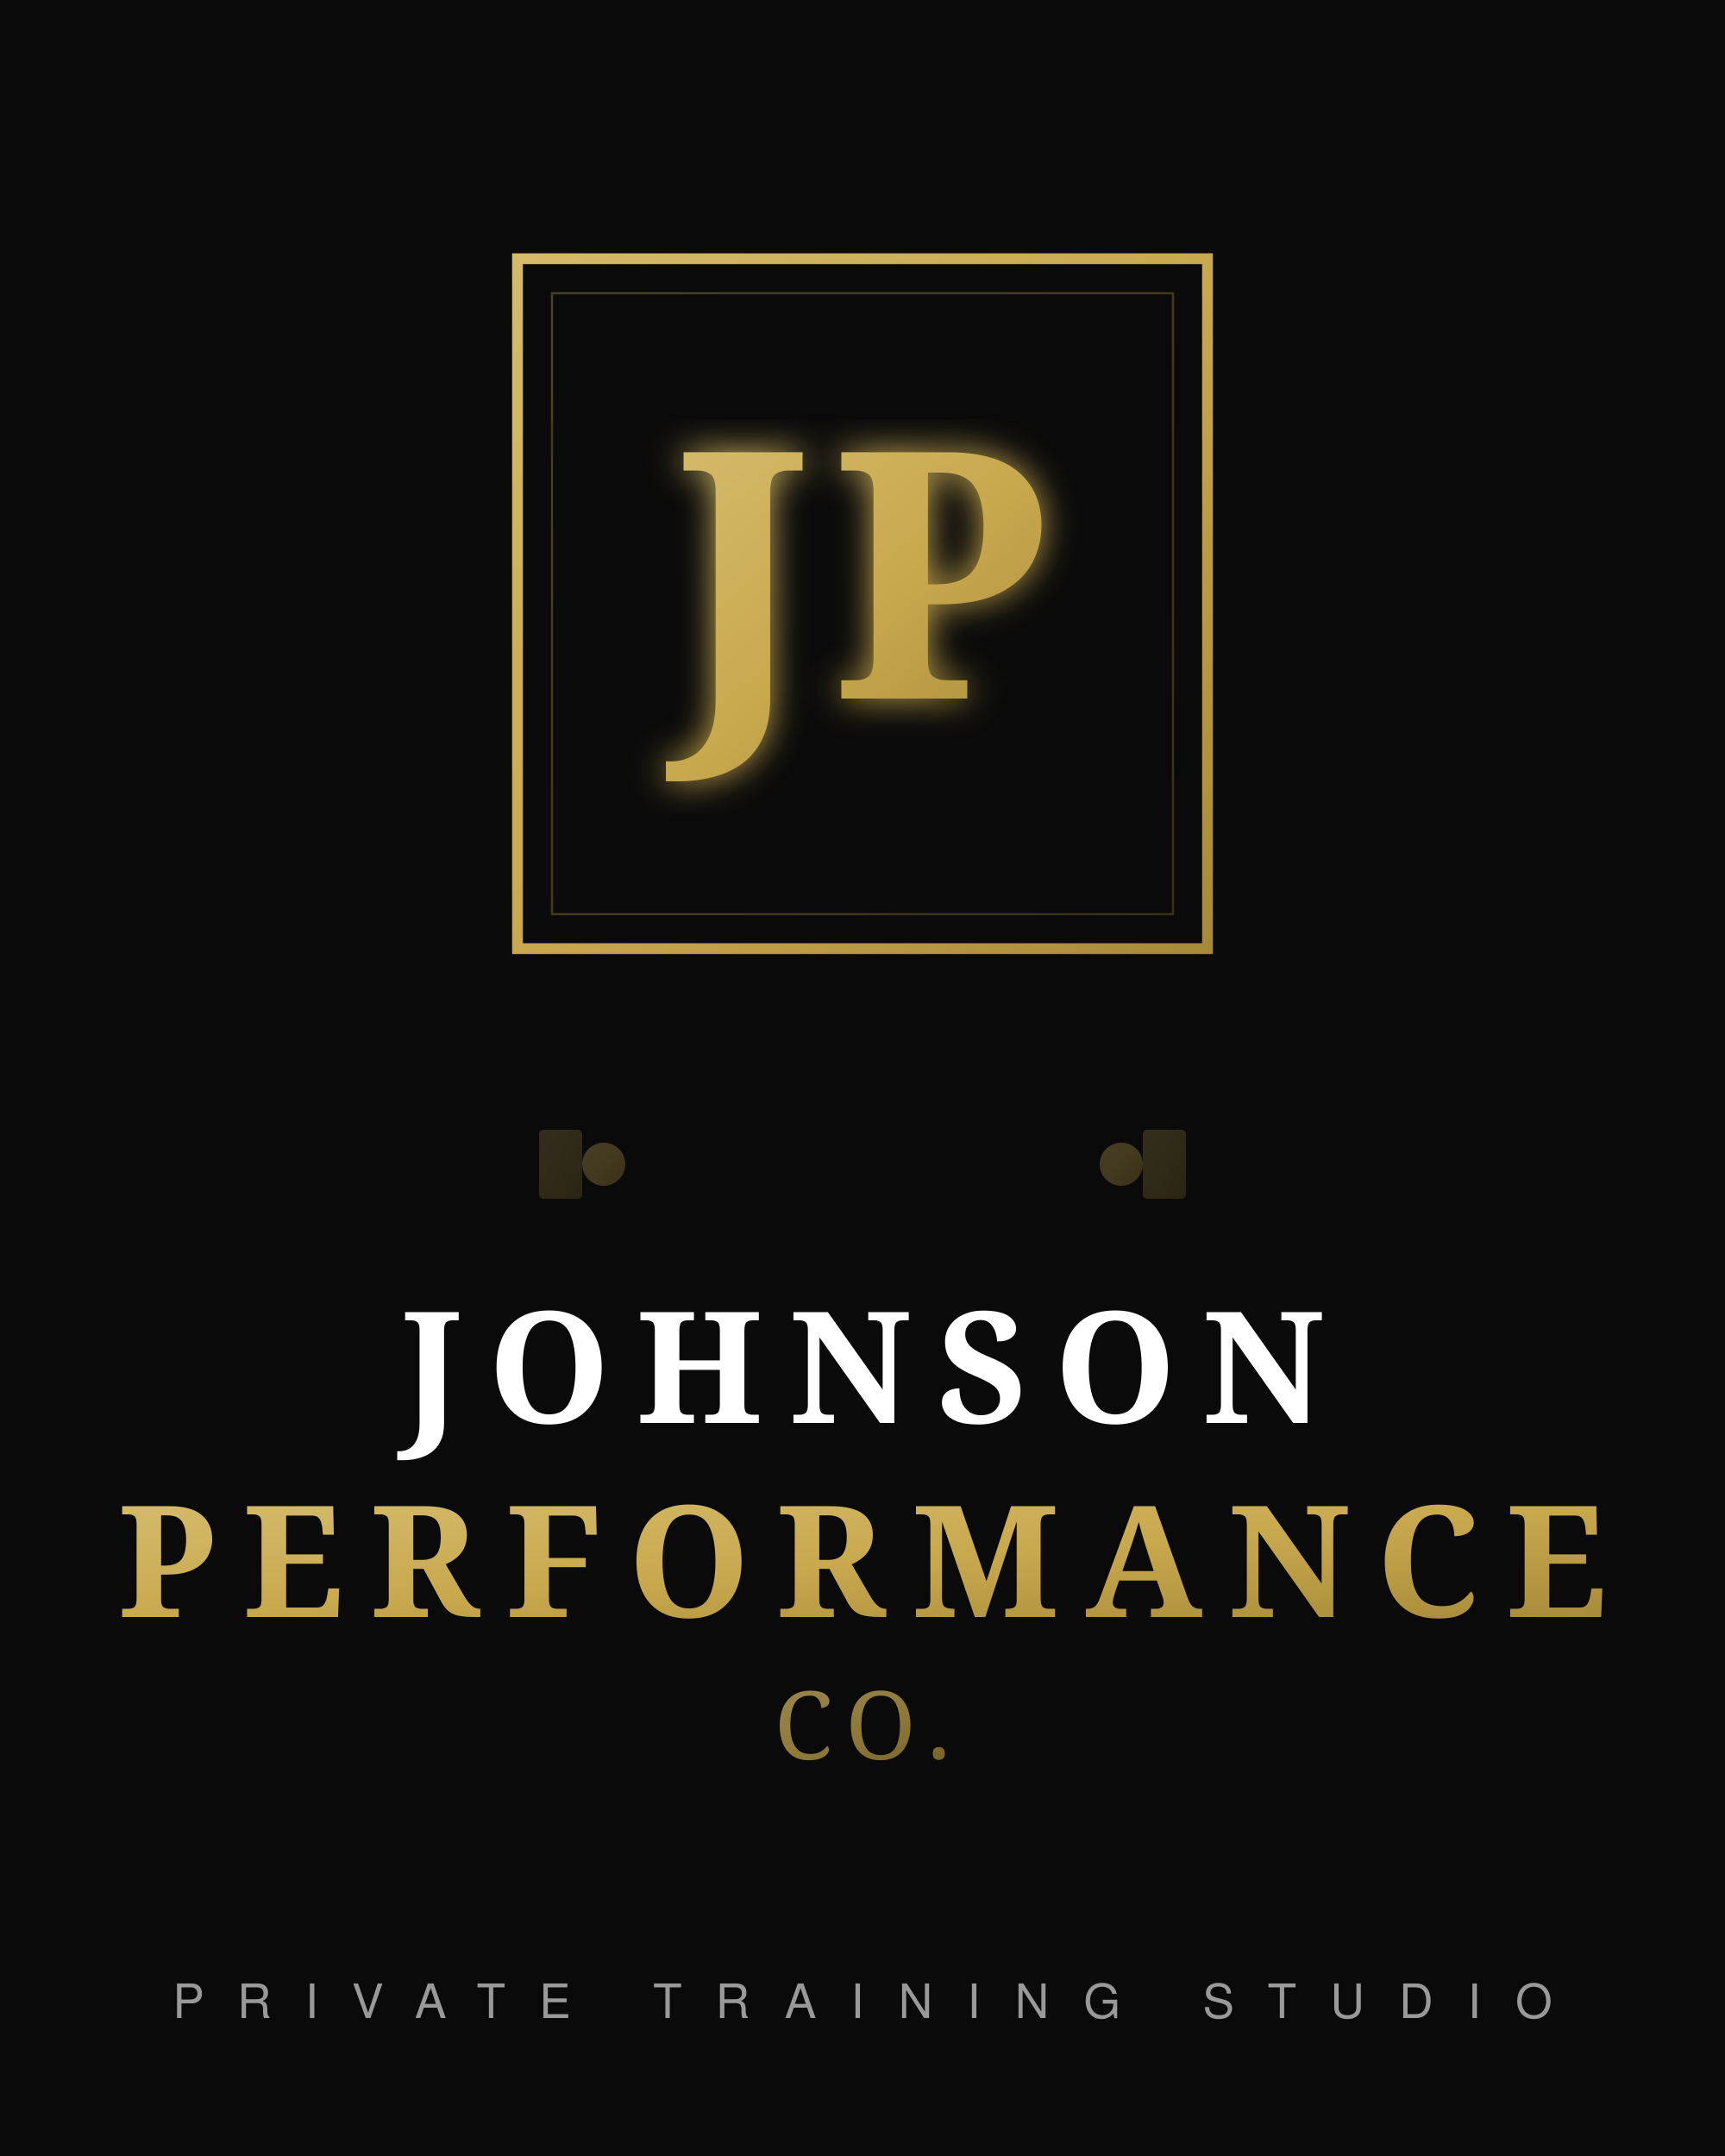
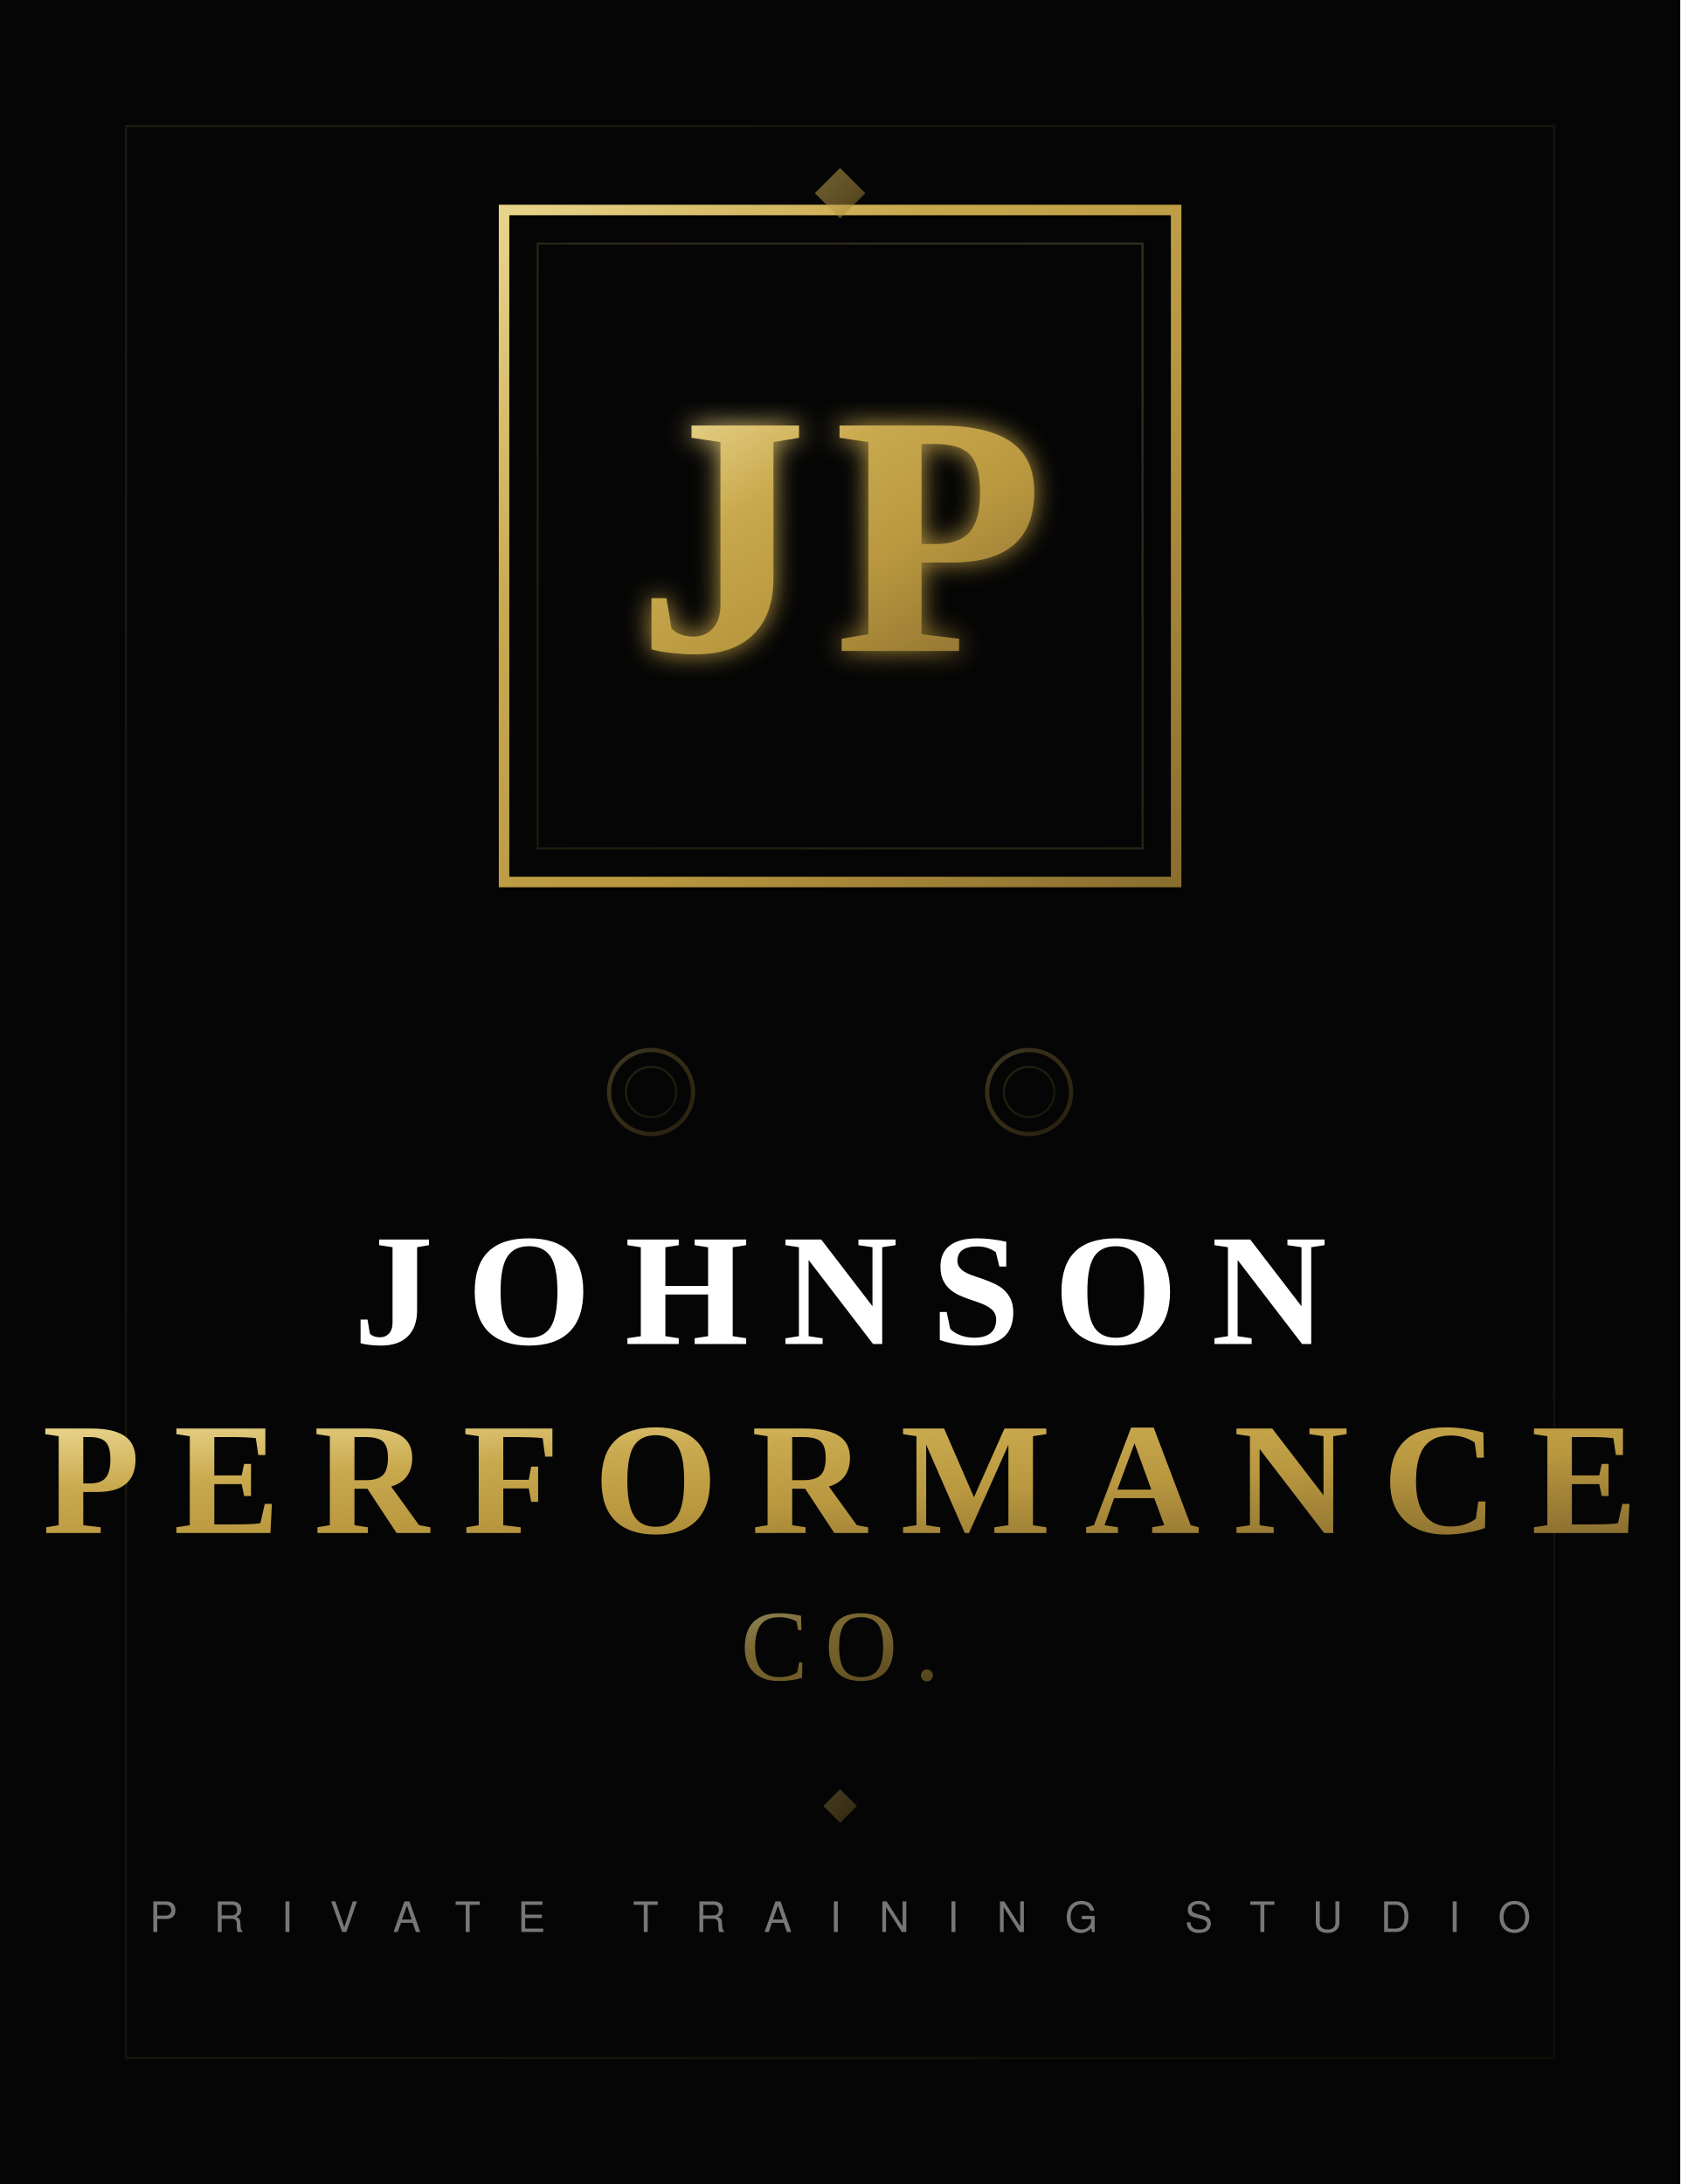
- <svg xmlns="http://www.w3.org/2000/svg" viewBox="0 0 400 500">
+ <svg xmlns="http://www.w3.org/2000/svg" viewBox="0 0 400 520">
  <defs>
-     <linearGradient id="gs" x1="0%" y1="0%" x2="100%" y2="100%">
-       <stop offset="0%" style="stop-color:#D4BA6A" />
-       <stop offset="50%" style="stop-color:#C9A94E" />
-       <stop offset="100%" style="stop-color:#A88B3A" />
+     <linearGradient id="gS" x1="0%" y1="0%" x2="100%" y2="100%">
+       <stop offset="0%" style="stop-color:#E8D48B" />
+       <stop offset="30%" style="stop-color:#C9A94E" />
+       <stop offset="60%" style="stop-color:#B8973F" />
+       <stop offset="100%" style="stop-color:#8A6E2F" />
+     </linearGradient>
+     <linearGradient id="gS2" x1="100%" y1="0%" x2="0%" y2="100%">
+       <stop offset="0%" style="stop-color:#E8D48B" />
+       <stop offset="100%" style="stop-color:#8A6E2F" />
    </linearGradient>
    <filter id="glowS">
-       <feGaussianBlur stdDeviation="4" result="blur" />
+       <feGaussianBlur stdDeviation="3" result="blur" />
      <feMerge>
        <feMergeNode in="blur" />
        <feMergeNode in="SourceGraphic" />
      </feMerge>
    </filter>
  </defs>
-   <rect width="400" height="500" fill="#0A0A0A" />
-   <rect x="120" y="60" width="160" height="160" fill="none" stroke="url(#gs)" stroke-width="2.5" />
-   <rect x="128" y="68" width="144" height="144" fill="none" stroke="url(#gs)" stroke-width="0.5" opacity="0.3" />
-   <line x1="120" y1="60" x2="140" y2="60" stroke="url(#gs)" stroke-width="3.5" />
-   <line x1="120" y1="60" x2="120" y2="80" stroke="url(#gs)" stroke-width="3.5" />
-   <line x1="280" y1="60" x2="260" y2="60" stroke="url(#gs)" stroke-width="3.5" />
-   <line x1="280" y1="60" x2="280" y2="80" stroke="url(#gs)" stroke-width="3.5" />
-   <line x1="120" y1="220" x2="140" y2="220" stroke="url(#gs)" stroke-width="3.5" />
-   <line x1="120" y1="220" x2="120" y2="200" stroke="url(#gs)" stroke-width="3.5" />
-   <line x1="280" y1="220" x2="260" y2="220" stroke="url(#gs)" stroke-width="3.5" />
-   <line x1="280" y1="220" x2="280" y2="200" stroke="url(#gs)" stroke-width="3.5" />
-   <text x="200" y="162" font-family="Georgia, serif" font-size="80" font-weight="700" fill="url(#gs)" text-anchor="middle" letter-spacing="5" filter="url(#glowS)">JP</text>
-   <circle cx="140" cy="270" r="5" fill="url(#gs)" opacity="0.3" />
-   <rect x="125" y="262" width="10" height="16" rx="1" fill="url(#gs)" opacity="0.2" />
-   <line x1="145" y1="270" x2="255" y2="270" stroke="url(#gs)" stroke-width="2" opacity="0.3" />
-   <circle cx="260" cy="270" r="5" fill="url(#gs)" opacity="0.3" />
-   <rect x="265" y="262" width="10" height="16" rx="1" fill="url(#gs)" opacity="0.2" />
-   <text x="200" y="330" font-family="Georgia, serif" font-size="36" font-weight="600" fill="#FFFFFF" text-anchor="middle" letter-spacing="6">JOHNSON</text>
-   <text x="200" y="375" font-family="Georgia, serif" font-size="36" font-weight="600" fill="url(#gs)" text-anchor="middle" letter-spacing="6">PERFORMANCE</text>
-   <text x="200" y="408" font-family="Georgia, serif" font-size="22" font-weight="500" fill="url(#gs)" text-anchor="middle" letter-spacing="3" opacity="0.7">CO.</text>
-   <line x1="120" y1="440" x2="280" y2="440" stroke="url(#gs)" stroke-width="0.5" opacity="0.3" />
-   <text x="200" y="468" font-family="Helvetica, sans-serif" font-size="11" fill="#999999" text-anchor="middle" letter-spacing="8">PRIVATE TRAINING STUDIO</text>
+   <rect width="400" height="520" fill="#050505" />
+   <rect x="30" y="30" width="340" height="460" fill="none" stroke="url(#gS)" stroke-width="0.5" opacity="0.1" />
+   <rect x="120" y="50" width="160" height="160" fill="none" stroke="url(#gS)" stroke-width="2.5" />
+   <rect x="128" y="58" width="144" height="144" fill="none" stroke="url(#gS2)" stroke-width="0.5" opacity="0.2" />
+   <path d="M120,50 L145,50" stroke="url(#gS)" stroke-width="4" fill="none" />
+   <path d="M120,50 L120,75" stroke="url(#gS)" stroke-width="4" fill="none" />
+   <path d="M280,50 L255,50" stroke="url(#gS)" stroke-width="4" fill="none" />
+   <path d="M280,50 L280,75" stroke="url(#gS)" stroke-width="4" fill="none" />
+   <path d="M120,210 L145,210" stroke="url(#gS)" stroke-width="4" fill="none" />
+   <path d="M120,210 L120,185" stroke="url(#gS)" stroke-width="4" fill="none" />
+   <path d="M280,210 L255,210" stroke="url(#gS)" stroke-width="4" fill="none" />
+   <path d="M280,210 L280,185" stroke="url(#gS)" stroke-width="4" fill="none" />
+   <polygon points="200,40 206,46 200,52 194,46" fill="url(#gS)" opacity="0.5" />
+   <text x="200" y="155" font-family="Georgia, 'Times New Roman', serif" font-size="82" font-weight="700" fill="url(#gS)" text-anchor="middle" letter-spacing="6" filter="url(#glowS)">JP</text>
+   <circle cx="155" cy="260" r="10" fill="none" stroke="url(#gS)" stroke-width="1" opacity="0.25" />
+   <circle cx="155" cy="260" r="6" fill="none" stroke="url(#gS)" stroke-width="0.5" opacity="0.15" />
+   <line x1="165" y1="260" x2="235" y2="260" stroke="url(#gS)" stroke-width="2" opacity="0.3" />
+   <circle cx="245" cy="260" r="10" fill="none" stroke="url(#gS)" stroke-width="1" opacity="0.25" />
+   <circle cx="245" cy="260" r="6" fill="none" stroke="url(#gS)" stroke-width="0.5" opacity="0.15" />
+   <text x="200" y="320" font-family="Georgia, 'Times New Roman', serif" font-size="38" font-weight="600" fill="#FFFFFF" text-anchor="middle" letter-spacing="8">JOHNSON</text>
+   <text x="200" y="365" font-family="Georgia, 'Times New Roman', serif" font-size="38" font-weight="600" fill="url(#gS)" text-anchor="middle" letter-spacing="8">PERFORMANCE</text>
+   <text x="200" y="400" font-family="Georgia, 'Times New Roman', serif" font-size="24" font-weight="500" fill="url(#gS)" text-anchor="middle" letter-spacing="4" opacity="0.6">CO.</text>
+   <line x1="130" y1="430" x2="180" y2="430" stroke="url(#gS)" stroke-width="0.5" opacity="0.3" />
+   <polygon points="200,426 204,430 200,434 196,430" fill="url(#gS)" opacity="0.3" />
+   <line x1="220" y1="430" x2="270" y2="430" stroke="url(#gS)" stroke-width="0.5" opacity="0.3" />
+   <text x="200" y="460" font-family="'Helvetica Neue', Helvetica, Arial, sans-serif" font-size="10" fill="#777777" text-anchor="middle" letter-spacing="9">PRIVATE TRAINING STUDIO</text>
</svg>
